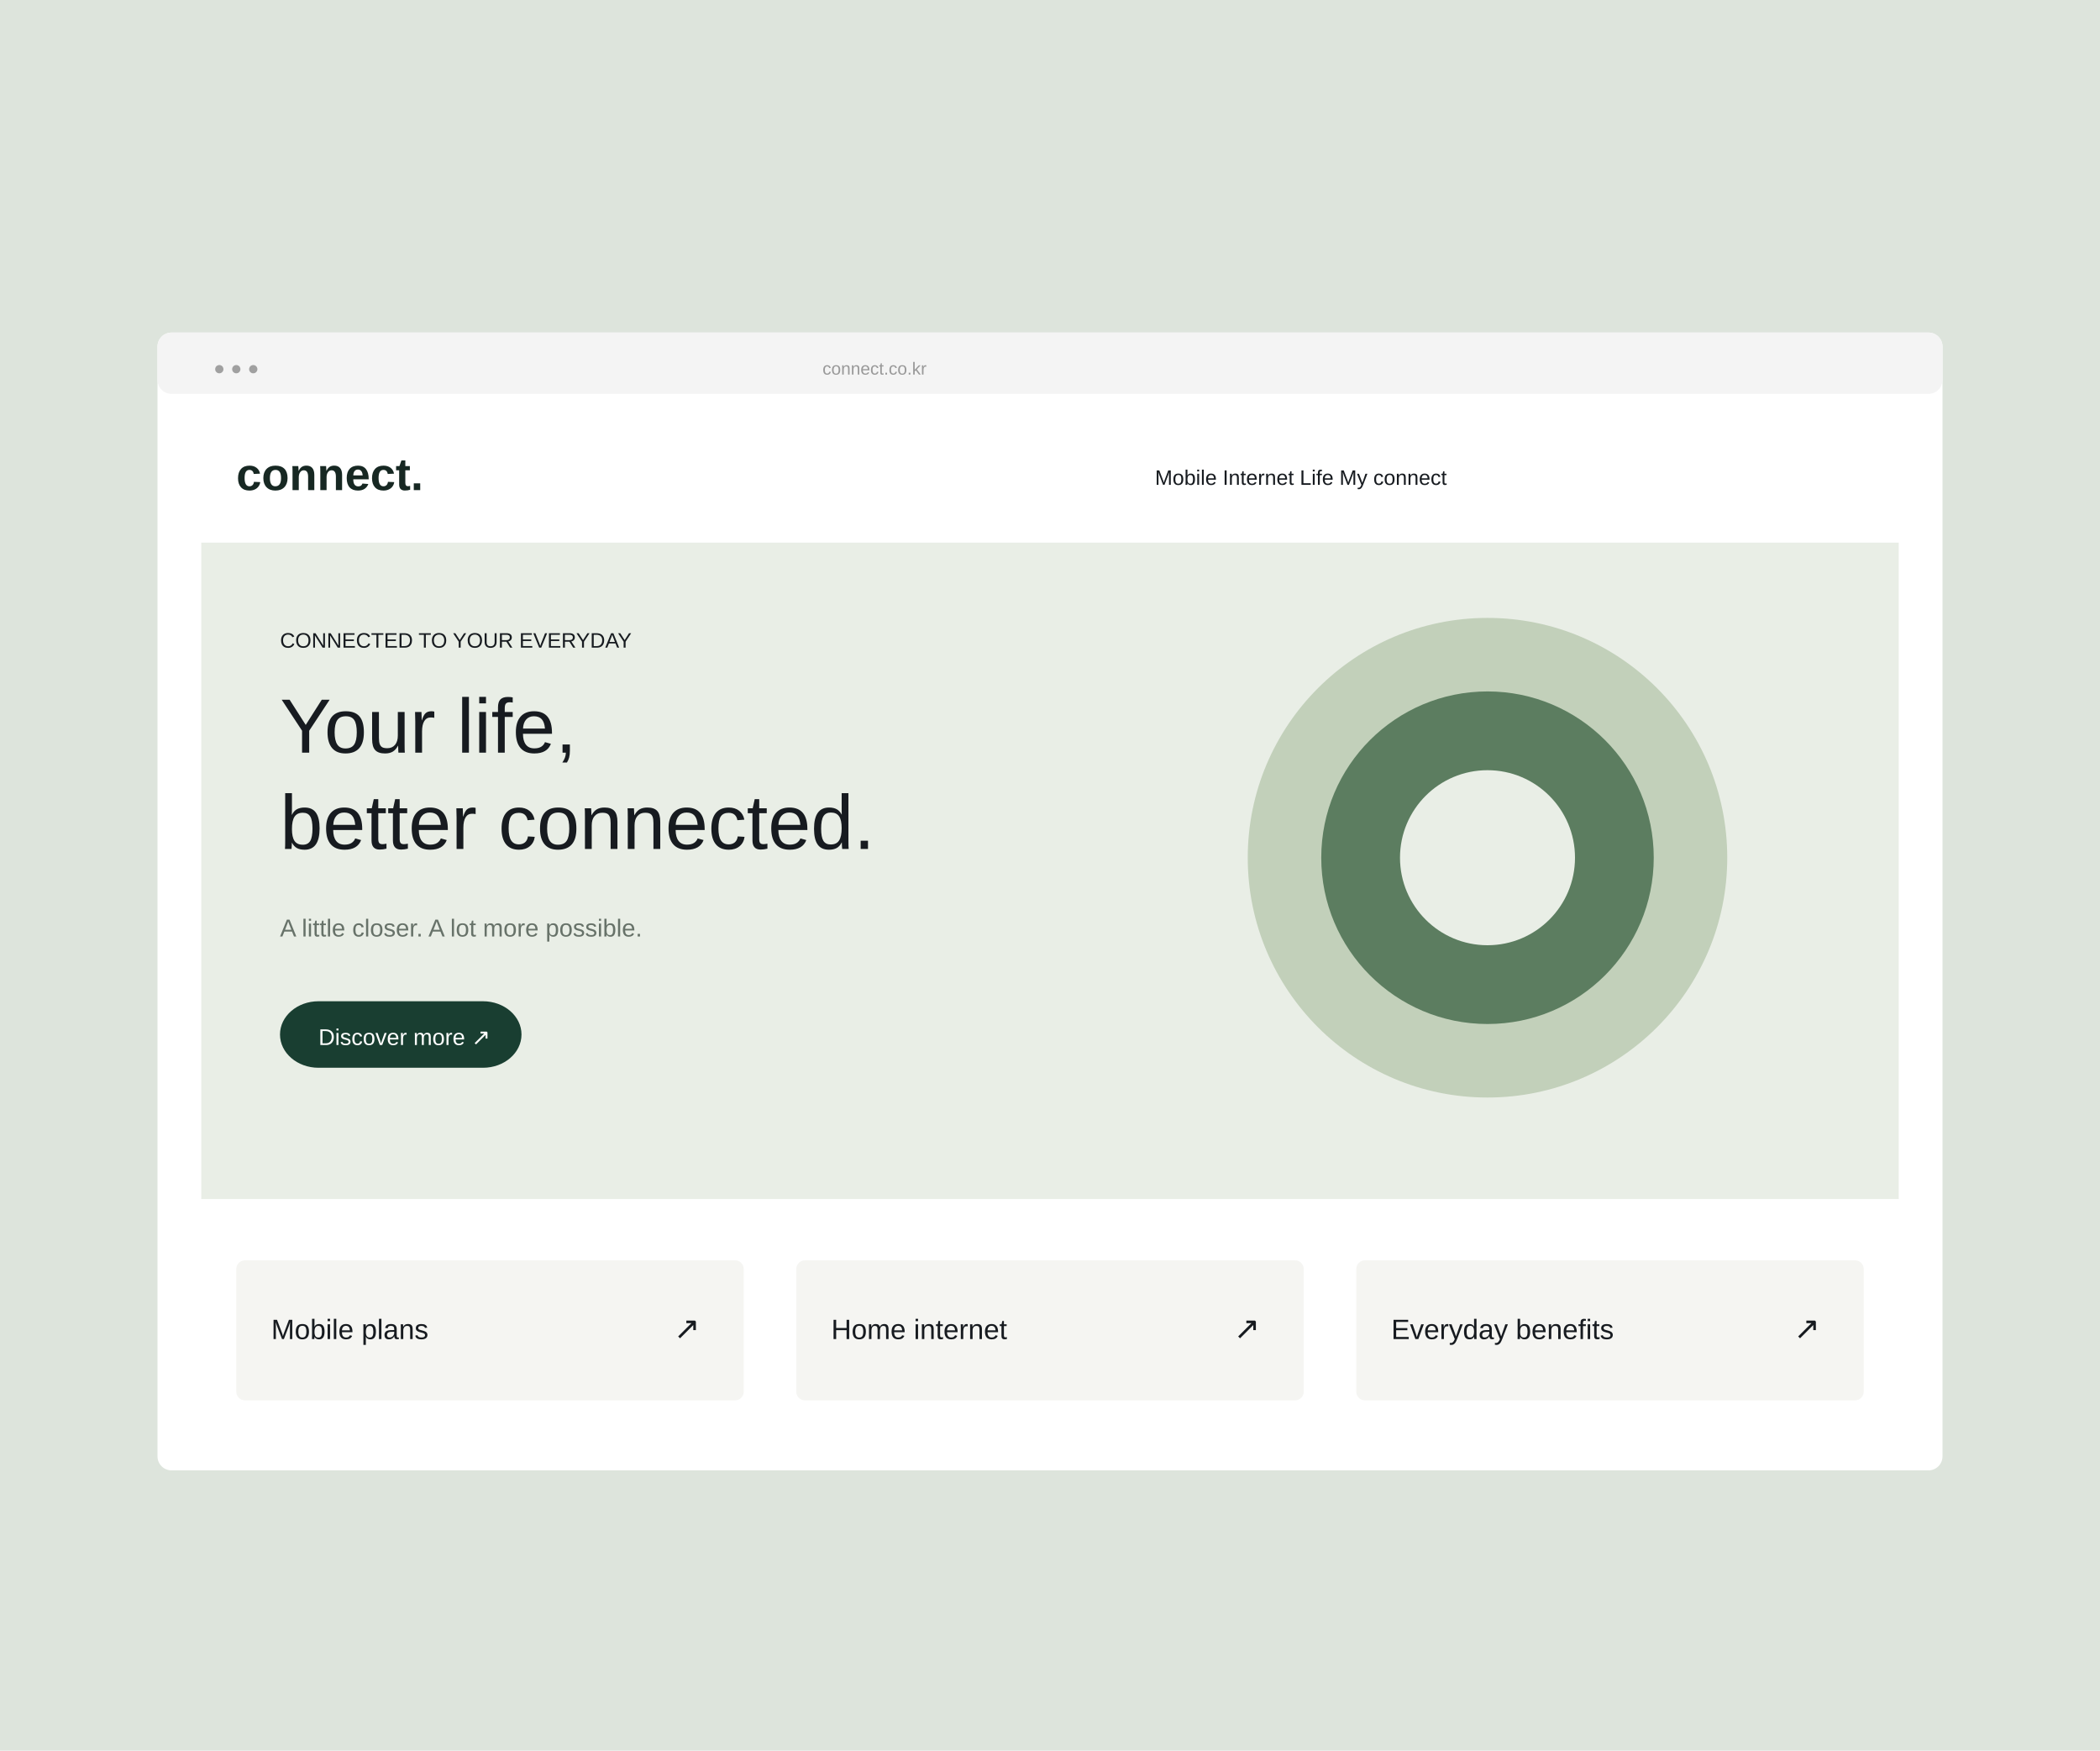
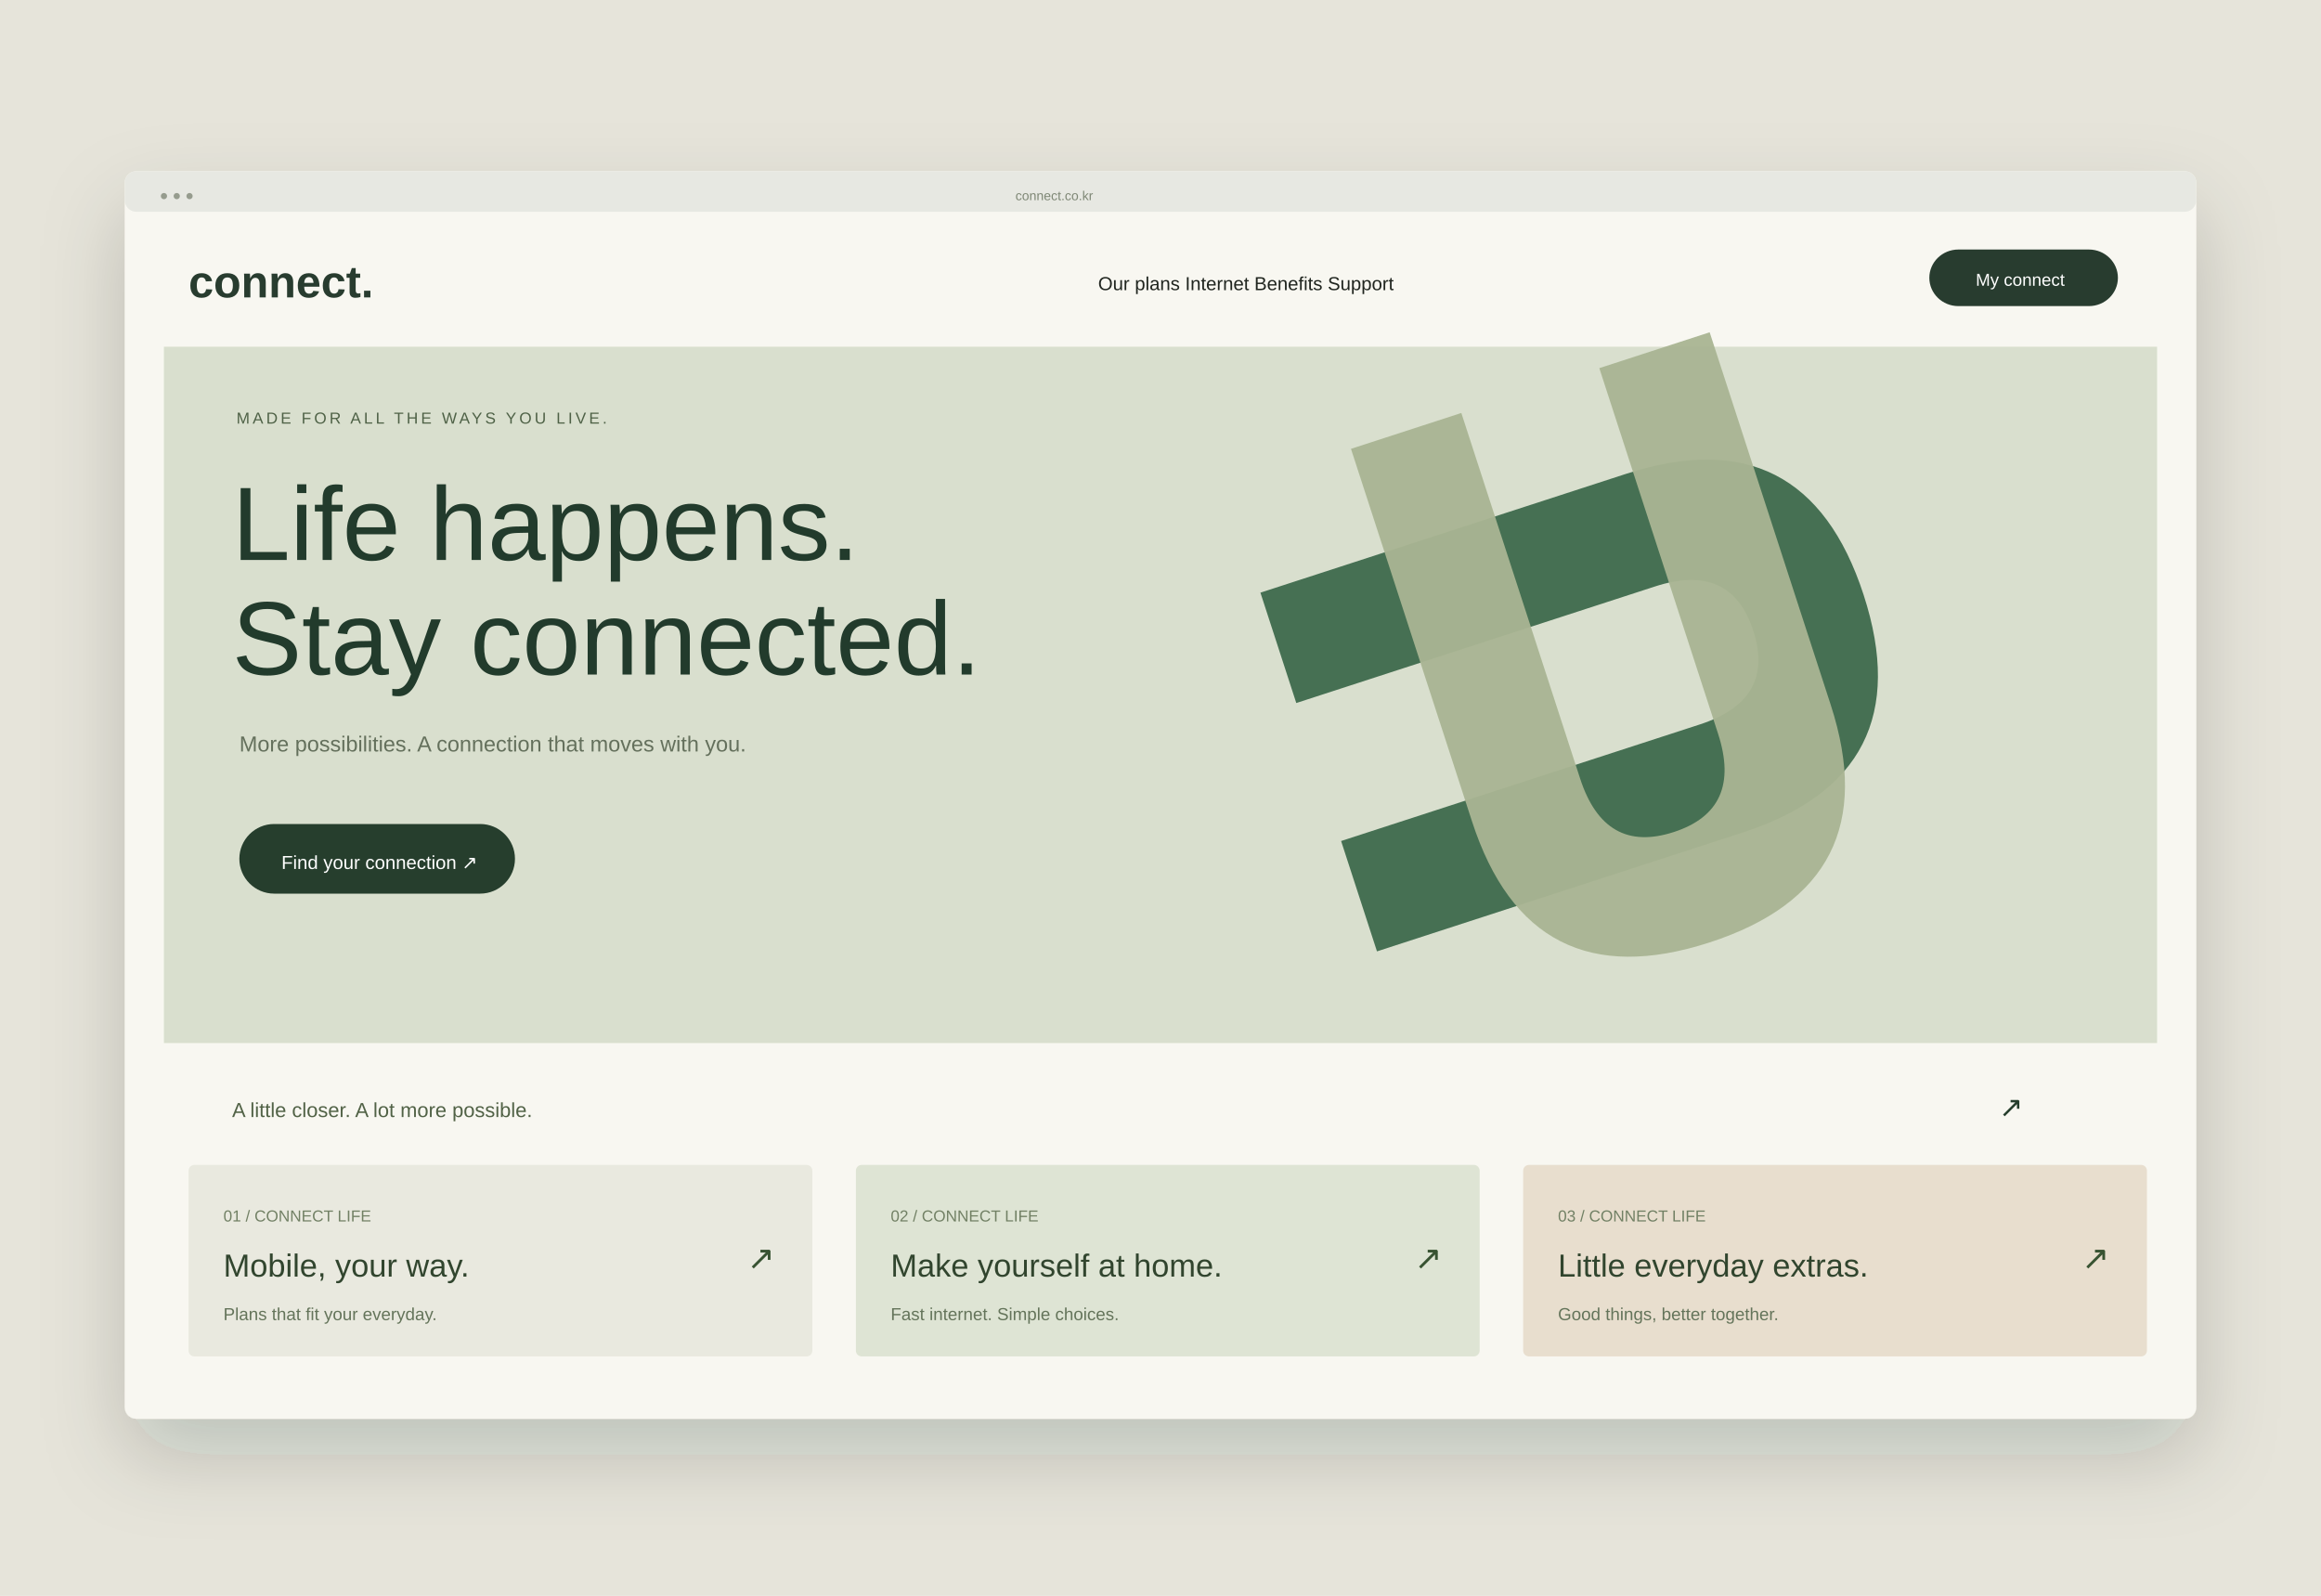
- <svg xmlns="http://www.w3.org/2000/svg" width="1200" height="1000" viewBox="0 0 1200 1000">
+ <svg xmlns="http://www.w3.org/2000/svg" width="1600" height="1100" viewBox="0 0 1600 1100">
  <defs>
-     <filter id="s">
-       <feDropShadow dx="0" dy="24" stdDeviation="28" flood-opacity=".14" />
+     <filter id="shadow" x="-40%" y="-40%" width="180%" height="180%">
+       <feDropShadow dx="0" dy="25" stdDeviation="28" flood-color="#17201c" flood-opacity=".18" />
    </filter>
+     <clipPath id="screen">
+       <rect x="86" y="118" width="1428" height="860" rx="8" />
+     </clipPath>
  </defs>
-   <rect width="1200" height="1000" fill="#dde4dc" />
-   <rect x="90" y="190" width="1020" height="650" rx="8" fill="#fff" />
-   <rect x="90" y="190" width="1020" height="35" rx="8" fill="#f4f4f4" />
-   <text x="122" y="214" font-family="Arial,sans-serif" font-size="11" fill="#a0a0a0" font-weight="400">● ● ●</text>
-   <text x="470" y="214" font-family="Arial,sans-serif" font-size="10" fill="#999" font-weight="400">connect.co.kr</text>
-   <text x="135" y="280" font-family="Arial,sans-serif" font-size="26" fill="#172823" font-weight="700">connect.</text>
-   <text x="660" y="277" font-family="Arial,sans-serif" font-size="12" fill="#171b20" font-weight="400">Mobile      Internet      Life      My connect</text>
-   <rect x="115" y="310" width="970" height="375" rx="0" fill="#e9eee6" />
-   <text x="160" y="370" font-family="Arial,sans-serif" font-size="12" fill="#171b20" font-weight="400">CONNECTED TO YOUR EVERYDAY</text>
-   <text x="160" y="430" font-family="Arial,sans-serif" font-size="44" fill="#171b20" font-weight="400">Your life,</text>
-   <text x="160" y="485" font-family="Arial,sans-serif" font-size="44" fill="#171b20" font-weight="400">better connected.</text>
-   <text x="160" y="535" font-family="Arial,sans-serif" font-size="14" fill="#677269" font-weight="400">A little closer. A lot more possible.</text>
-   <rect x="160" y="572" width="138" height="38" rx="22" fill="#193e31" />
-   <text x="182" y="597" font-family="Arial,sans-serif" font-size="13" fill="#fff" font-weight="400">Discover more  ↗</text>
-   <circle cx="850" cy="490" r="137" fill="#c2d0ba" />
-   <circle cx="850" cy="490" r="95" fill="#5c7d60" />
-   <circle cx="850" cy="490" r="50" fill="#e9eee6" />
-   <rect x="135" y="720" width="290" height="80" rx="5" fill="#f5f5f2" />
-   <text x="155" y="765" font-family="Arial,sans-serif" font-size="16" fill="#171b20" font-weight="400">Mobile plans</text>
-   <text x="385" y="765" font-family="Arial,sans-serif" font-size="18" fill="#171b20" font-weight="400">↗</text>
-   <rect x="455" y="720" width="290" height="80" rx="5" fill="#f5f5f2" />
-   <text x="475" y="765" font-family="Arial,sans-serif" font-size="16" fill="#171b20" font-weight="400">Home internet</text>
-   <text x="705" y="765" font-family="Arial,sans-serif" font-size="18" fill="#171b20" font-weight="400">↗</text>
-   <rect x="775" y="720" width="290" height="80" rx="5" fill="#f5f5f2" />
-   <text x="795" y="765" font-family="Arial,sans-serif" font-size="16" fill="#171b20" font-weight="400">Everyday benefits</text>
-   <text x="1025" y="765" font-family="Arial,sans-serif" font-size="18" fill="#171b20" font-weight="400">↗</text>
+   <rect x="0" y="0" width="1600" height="1100" fill="#e6e4da" rx="0" />
+   <g filter="url(#shadow)">
+     <rect x="86" y="118" width="1428" height="860" fill="#f8f7f1" rx="8" />
+   </g>
+   <rect x="86" y="118" width="1428" height="28" fill="#e7e8e2" rx="8" />
+   <text x="110" y="138" font-family="Arial,sans-serif" font-size="10" fill="#969c8e" font-weight="400">●  ●  ●</text>
+   <text x="700" y="138" font-family="Arial,sans-serif" font-size="9" fill="#7e8775" font-weight="400">connect.co.kr</text>
+   <text x="130" y="205" font-family="Arial,sans-serif" font-size="31" fill="#283c2f" font-weight="700">connect.</text>
+   <text x="757" y="200" font-family="Arial,sans-serif" font-size="13" fill="#20251f" font-weight="400">Our plans      Internet      Benefits      Support</text>
+   <rect x="1330" y="172" width="130" height="39" fill="#283c2f" rx="20" />
+   <text x="1362" y="197" font-family="Arial,sans-serif" font-size="12" fill="#fff" font-weight="400">My connect</text>
+   <rect x="113" y="239" width="1374" height="480" fill="#d9dfce" rx="0" />
+   <text x="163" y="292" font-family="Arial,sans-serif" font-size="11" fill="#4e6146" font-weight="400" letter-spacing="2">MADE FOR ALL THE WAYS YOU LIVE.</text>
+   <text x="160" y="386" font-family="Arial,sans-serif" font-size="72" fill="#223b2c" font-weight="500">Life happens.</text>
+   <text x="160" y="465" font-family="Arial,sans-serif" font-size="72" fill="#223b2c" font-weight="500">Stay connected.</text>
+   <text x="165" y="518" font-family="Arial,sans-serif" font-size="15" fill="#64705c" font-weight="400">More possibilities. A connection that moves with you.</text>
+   <rect x="165" y="568" width="190" height="48" fill="#263e2d" rx="24" />
+   <text x="194" y="599" font-family="Arial,sans-serif" font-size="13" fill="#fff" font-weight="400">Find your connection  ↗︎</text>
+   <g transform="translate(1085 475) rotate(-18)">
+     <path d="M-185 -130H80Q210 -130 210 0T80 130H-185V50H75Q130 50 130 0T75 -50H-185Z" fill="#467053" />
+     <path d="M-95 -205V65Q-95 195 35 195T165 65V-205H85V60Q85 115 35 115T-15 60V-205Z" fill="#a9b593" opacity=".95" />
+   </g>
+   <text x="160" y="770" font-family="Arial,sans-serif" font-size="14" fill="#516246" font-weight="400">A little closer. A lot more possible.</text>
+   <text x="1378" y="770" font-family="Arial,sans-serif" font-size="20" fill="#263e2d" font-weight="400">↗︎</text>
+   <rect x="130" y="803" width="430" height="132" fill="#e9e9df" rx="4" />
+   <text x="154" y="842" font-family="Arial,sans-serif" font-size="11" fill="#718064" font-weight="400">01 / CONNECT LIFE</text>
+   <text x="154" y="880" font-family="Arial,sans-serif" font-size="22" fill="#31452e" font-weight="500">Mobile, your way.</text>
+   <text x="154" y="910" font-family="Arial,sans-serif" font-size="12" fill="#64745a" font-weight="400">Plans that fit your everyday.</text>
+   <text x="515" y="875" font-family="Arial,sans-serif" font-size="23" fill="#385332" font-weight="400">↗︎</text>
+   <rect x="590" y="803" width="430" height="132" fill="#dee4d4" rx="4" />
+   <text x="614" y="842" font-family="Arial,sans-serif" font-size="11" fill="#718064" font-weight="400">02 / CONNECT LIFE</text>
+   <text x="614" y="880" font-family="Arial,sans-serif" font-size="22" fill="#31452e" font-weight="500">Make yourself at home.</text>
+   <text x="614" y="910" font-family="Arial,sans-serif" font-size="12" fill="#64745a" font-weight="400">Fast internet. Simple choices.</text>
+   <text x="975" y="875" font-family="Arial,sans-serif" font-size="23" fill="#385332" font-weight="400">↗︎</text>
+   <rect x="1050" y="803" width="430" height="132" fill="#e8dece" rx="4" />
+   <text x="1074" y="842" font-family="Arial,sans-serif" font-size="11" fill="#718064" font-weight="400">03 / CONNECT LIFE</text>
+   <text x="1074" y="880" font-family="Arial,sans-serif" font-size="22" fill="#31452e" font-weight="500">Little everyday extras.</text>
+   <text x="1074" y="910" font-family="Arial,sans-serif" font-size="12" fill="#64745a" font-weight="400">Good things, better together.</text>
+   <text x="1435" y="875" font-family="Arial,sans-serif" font-size="23" fill="#385332" font-weight="400">↗︎</text>
</svg>
